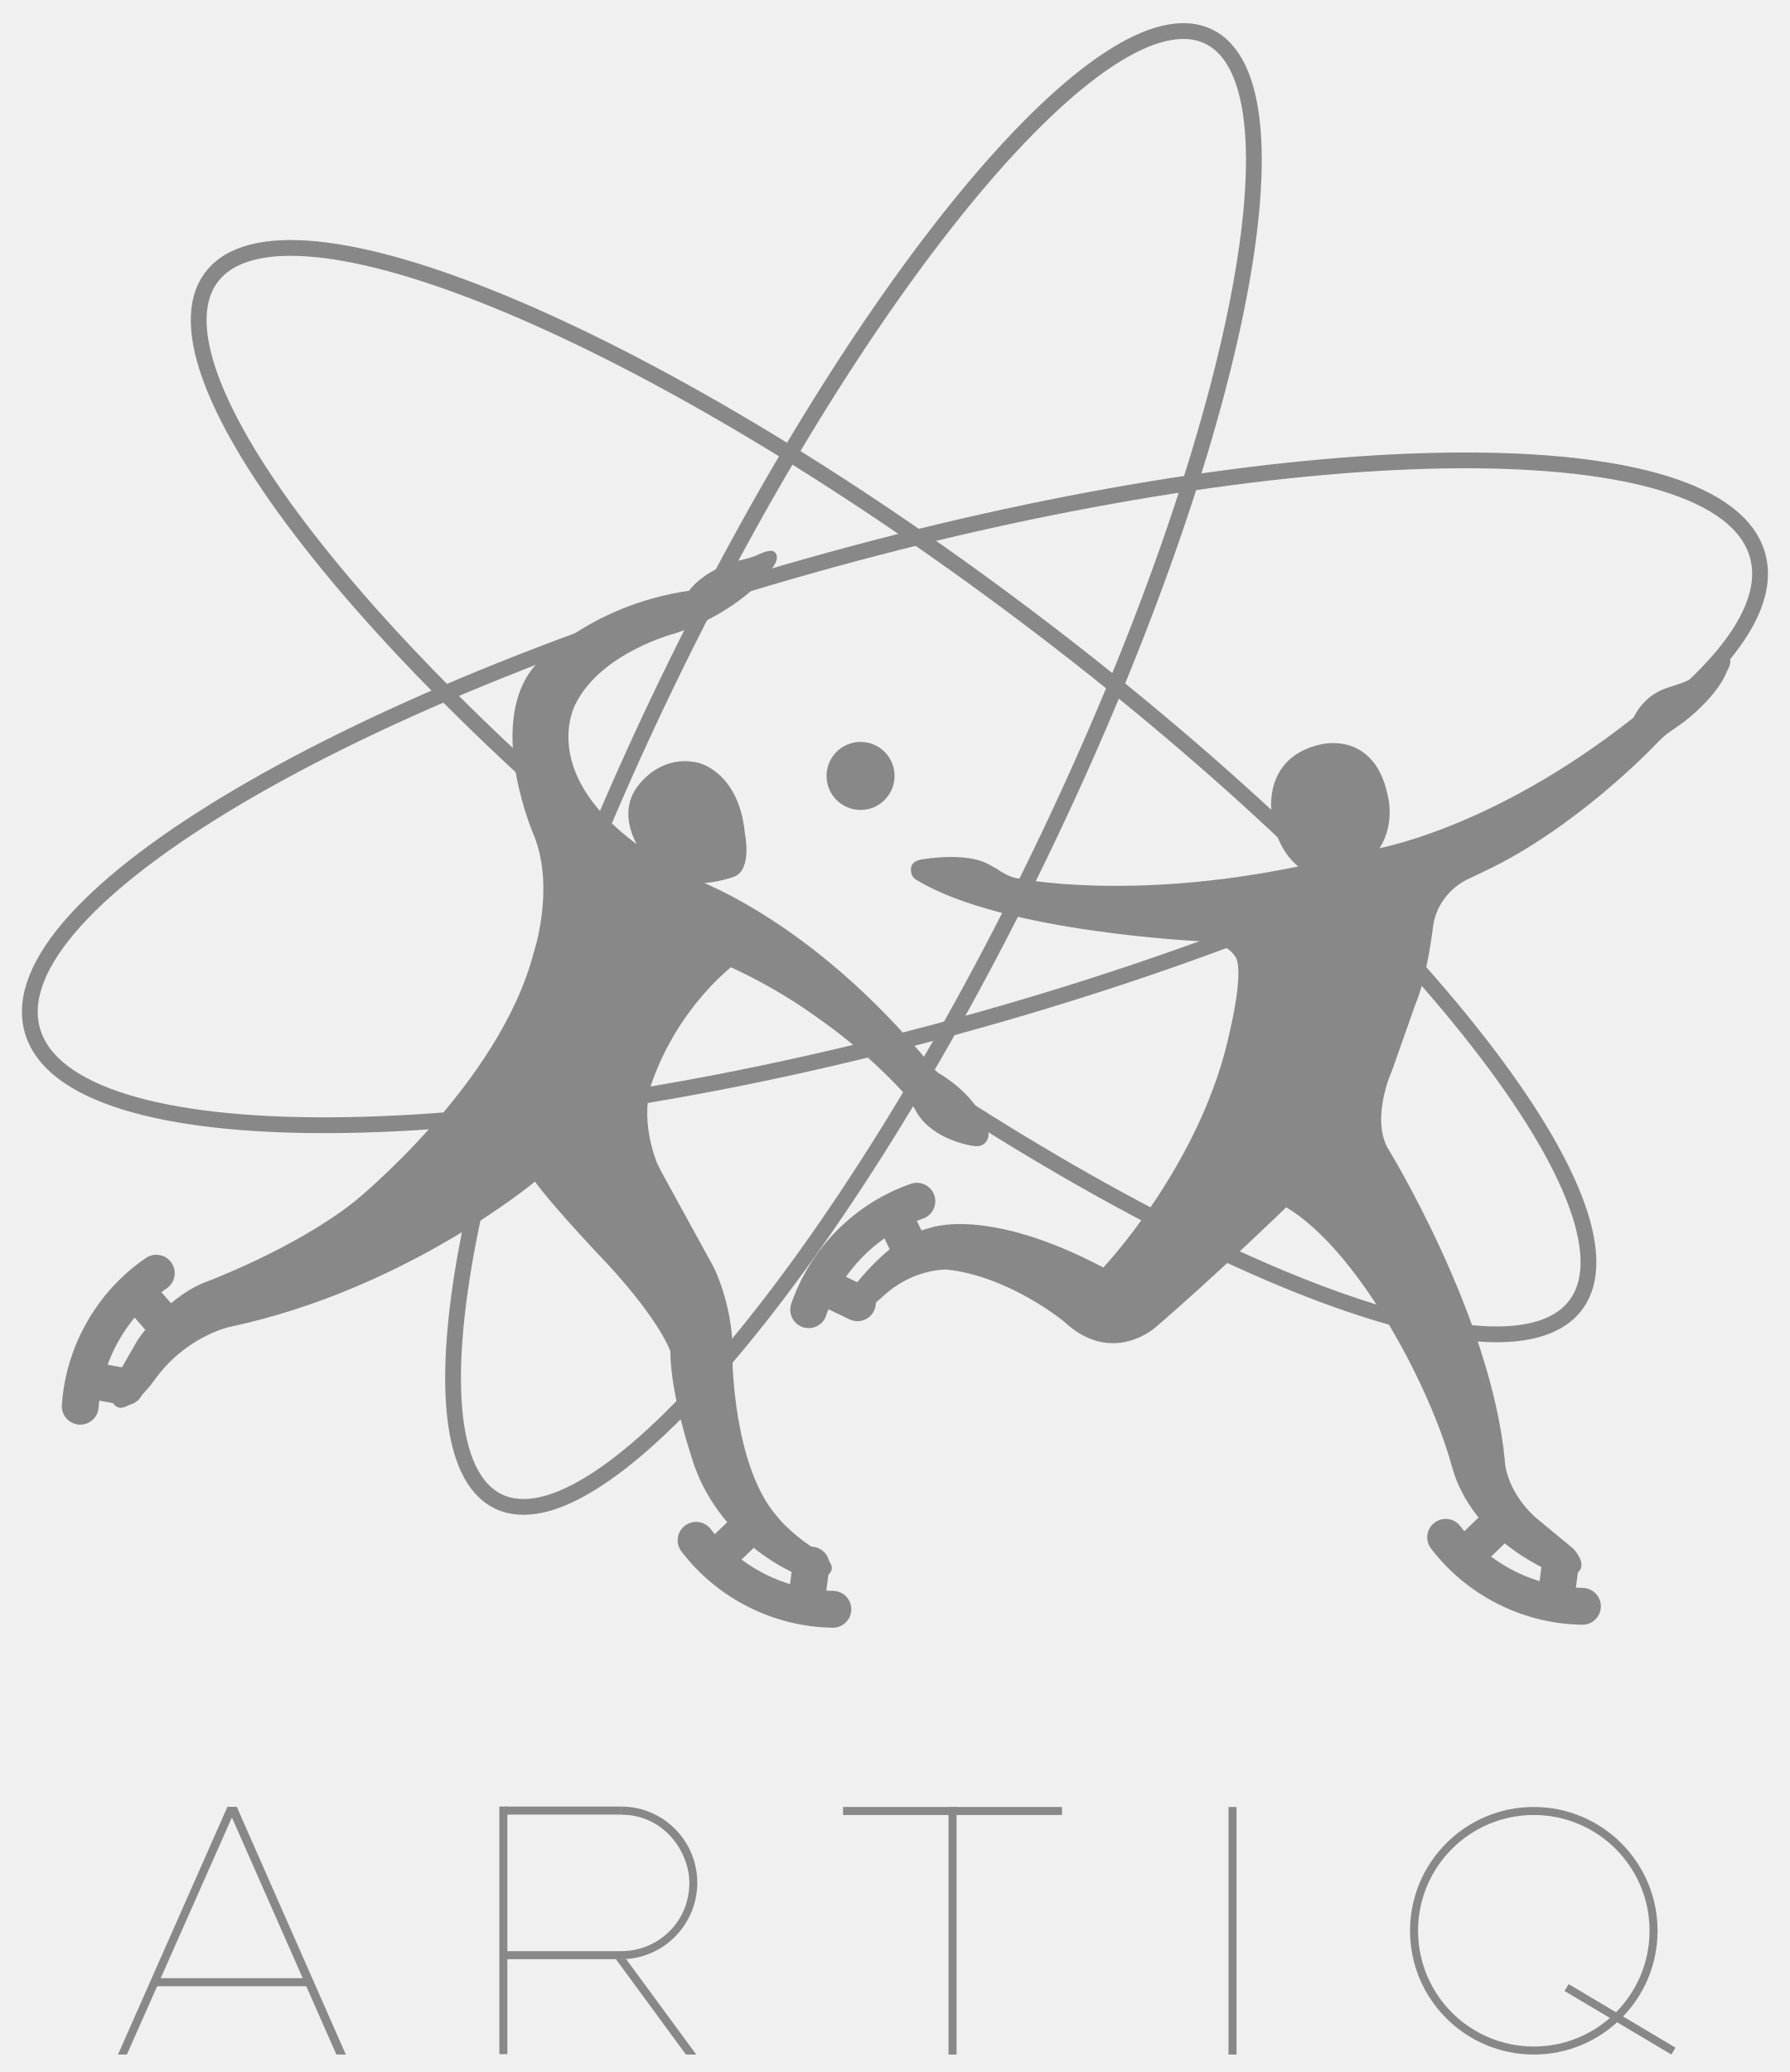
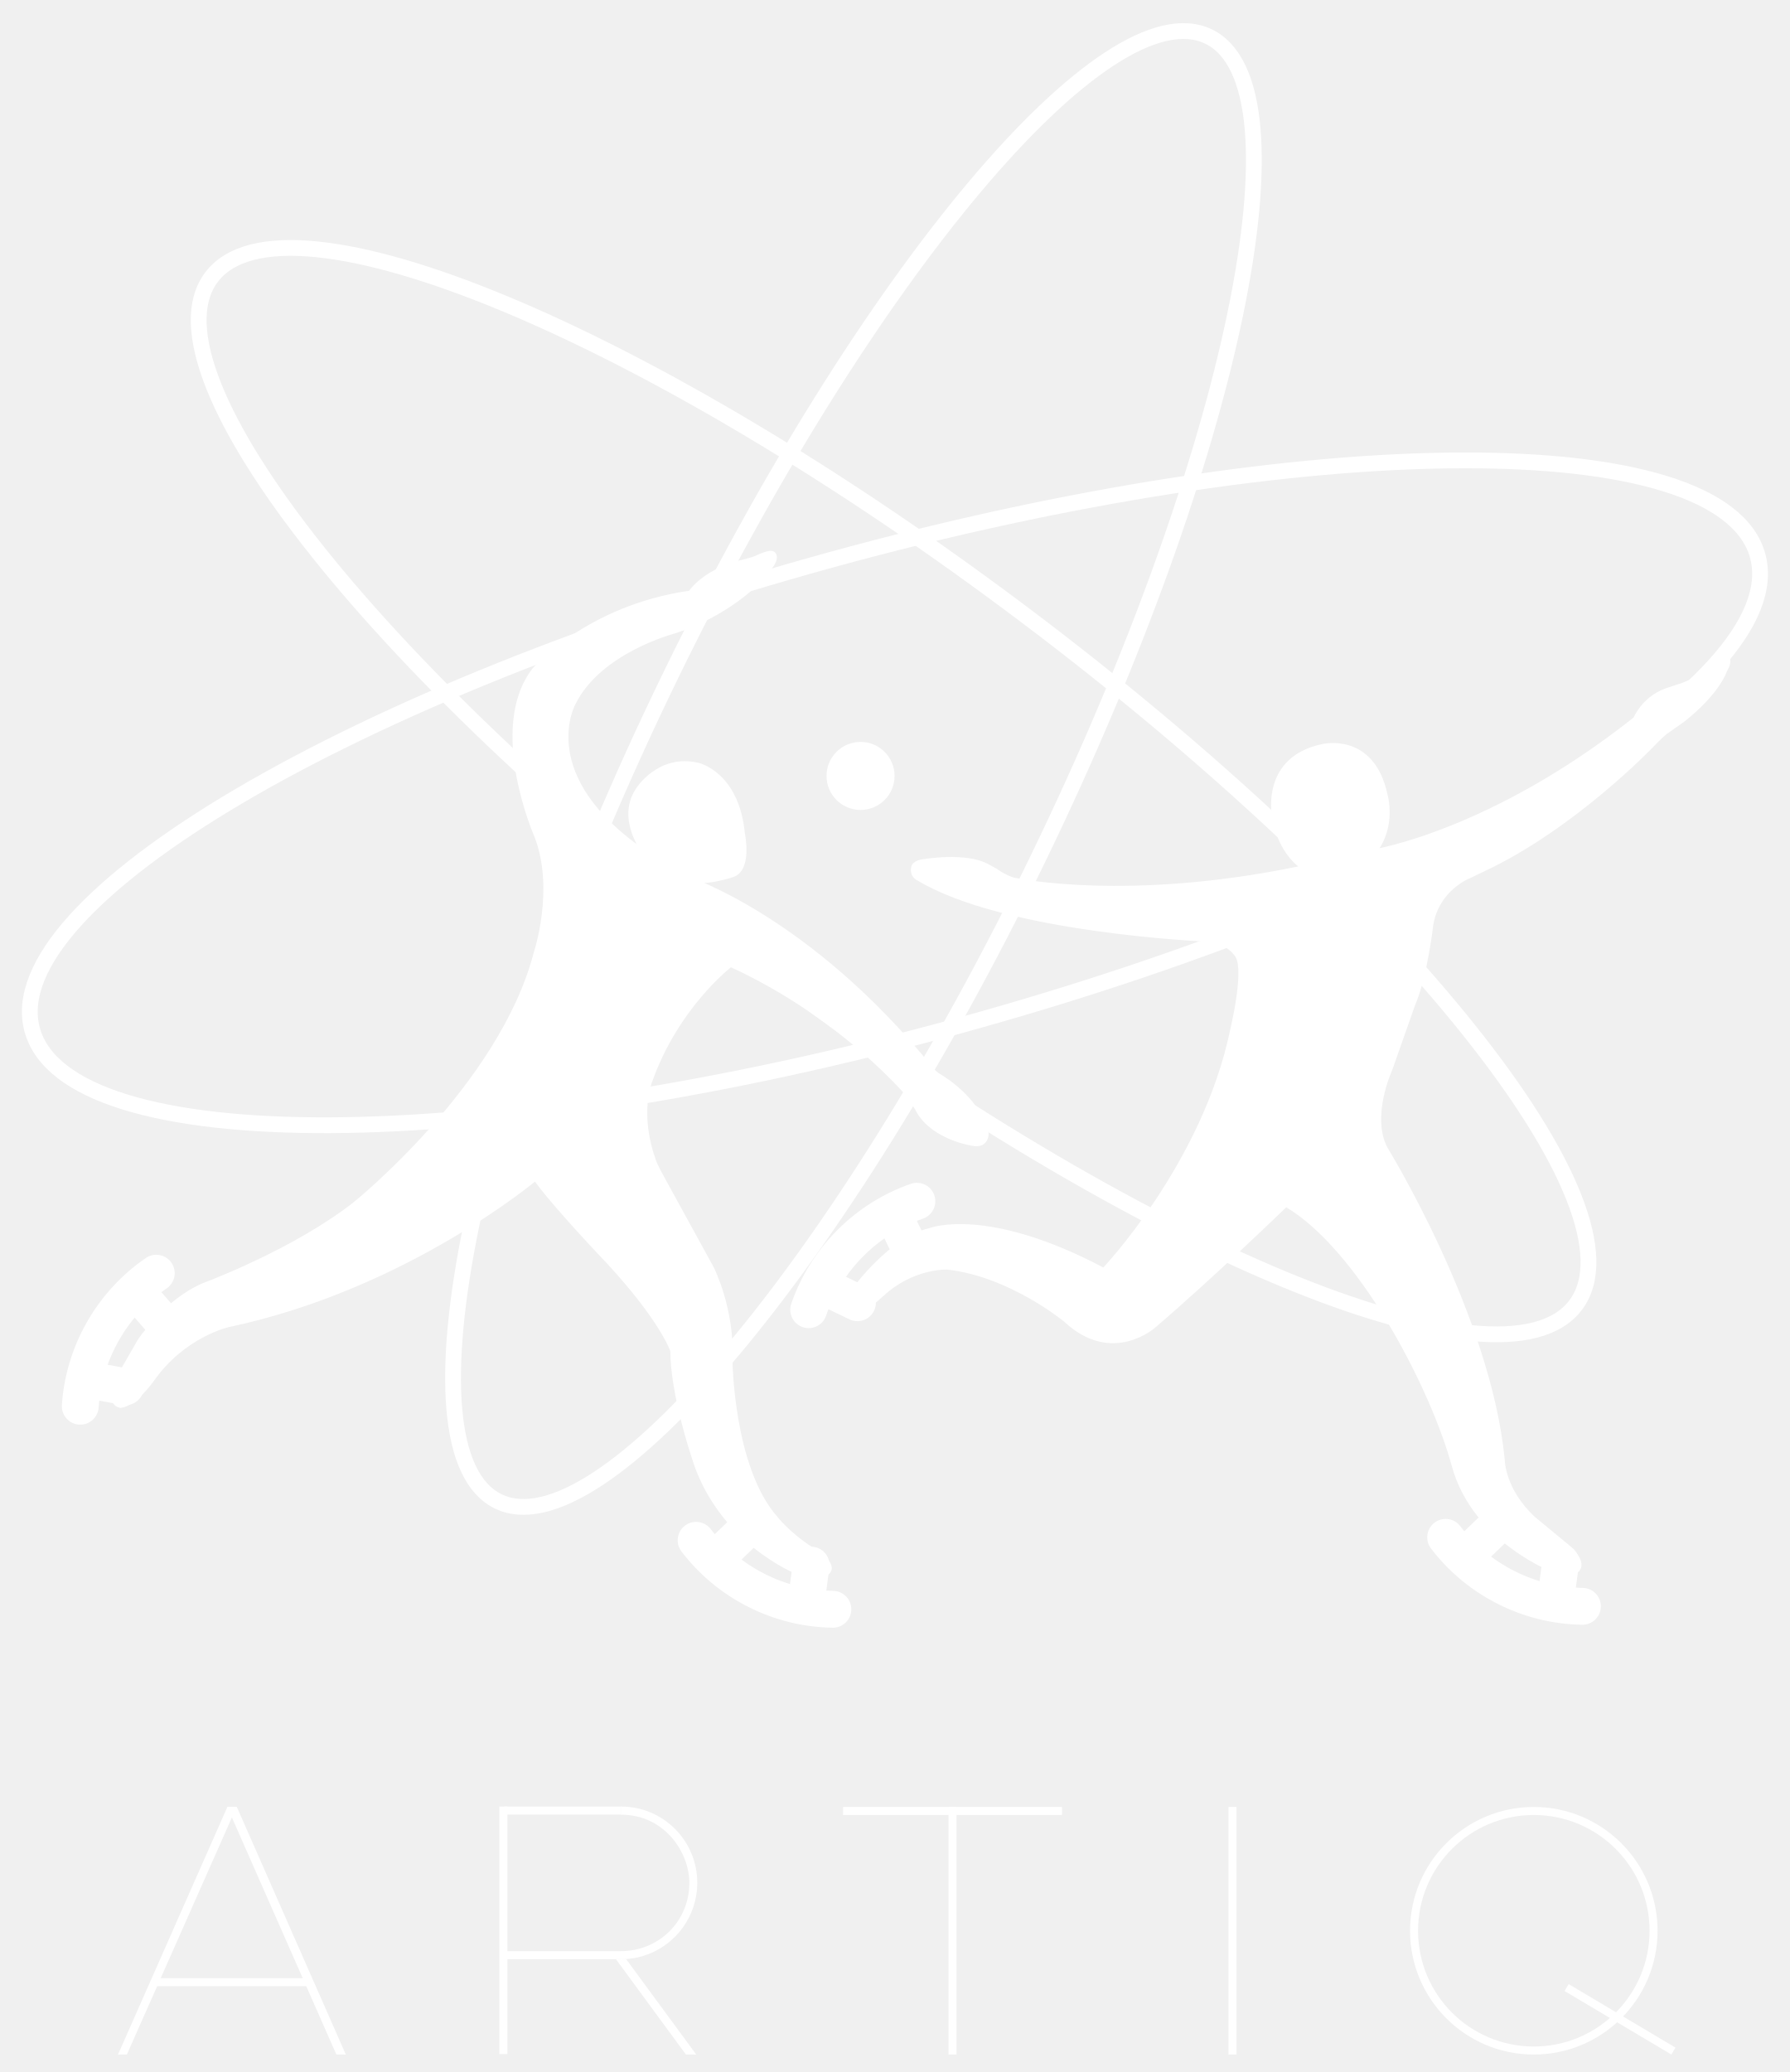
<svg xmlns="http://www.w3.org/2000/svg" version="1.1" id="Calque_1" x="0px" y="0px" width="340.157px" height="393.725px" viewBox="0 0 340.157 393.725" enable-background="new 0 0 340.157 393.725" xml:space="preserve">
  <g>
-     <path fill="#888888" stroke="#888888" stroke-miterlimit="10" d="M122.782,162.276c0,0-5.365-6.568-1.423-12.261c0,0,3.941-6.241,11.167-4.599   c0,0,7.445,1.532,8.54,13.028c0,0,1.424,6.786-1.97,7.772c0,0-5.365,1.86-8.65,0.767c0,0,22.991,7.337,46.312,36.022   c0,0,0.438,0.657,1.313,1.313c0,0,6.314,3.433,8.649,9.126l0.657,1.897c0,0,0.146,2.409-2.481,1.898c0,0-7.226-1.022-10.22-6.06   l-0.364-0.655l-1.319-2.18c0,0-12.695-15.342-34.153-25.124c0,0-10.217,7.736-15.327,22.048c0,0-2.773,6.277,0.875,15.912   l0.876,1.754l9.926,18.099c0,0,3.942,7.736,3.504,17.227c0,0,0.146,20.591,8.612,30.227c0,0,2.19,2.92,6.861,5.985   c0,0,3.942,2.336,3.357,3.797c0,0-0.583,2.188-5.839,0.436c0,0-15.035-5.838-19.852-22.189c0,0-3.941-11.685-3.941-19.861   c0,0-1.826-5.693-12.117-16.86c0,0-10.292-10.73-14.016-15.986c0,0-24.523,20.73-58.391,27.883c0,0-8.612,1.897-14.597,10.51   c0,0-3.212,4.529-5.839,4.821c0,0-3.066-0.146,0.291-6.281l3.358-5.839c0,0,4.963-7.591,12.262-10.656   c0,0,17.079-6.278,28.757-15.473c0,0,27.735-22.334,34.304-47.594c0,0,4.088-12.116,0.146-22.334c0,0-9.05-20.435-0.438-31.529   c0,0,10.073-11.827,29.635-14.6c0,0,2.336-3.796,9.197-5.692c0,0,2.773-0.585,3.796-1.167c0,0,2.189-1.023,2.627-0.584   c0,0,1.313,0.729-1.752,3.796c0,0-3.649,5.254-14.014,9.779l-2.919,1.022c0,0-14.306,3.649-19.271,13.722   C108.913,133.594,101.03,147.606,122.782,162.276z" />
-     <path fill="#888888" stroke="#888888" stroke-miterlimit="10" d="M247.881,164.831c0,0-4.672-2.482-5.694-10.218c0,0-1.897-10.363,9.051-12.7   c0,0,9.489-2.48,11.97,9.198c0,0,1.752,5.984-2.188,10.8c0,0,22.369-3.466,49.848-25.252c0,0,1.534-3.834,5.805-5.365l2.628-0.876   c0,0,3.174-0.986,4.927-2.738l1.642-1.752c0,0,1.314-1.532,1.972-1.203c0,0,1.203,0.438-0.11,2.628c0,0-1.204,4.051-7.993,9.415   l-3.284,2.299c0,0-1.094,0.877-2.737,2.629c0,0-14.779,15.436-31.859,23.427l-2.737,1.314c0,0-6.022,2.299-7.226,9.196   c0,0-1.096,9.782-3.431,15.182l-4.377,12.412c0,0-4.089,8.904-0.879,15.035c0,0,19.636,31.823,22.264,59.204   c0,0,0,5.695,5.911,11.171l5.693,4.706c0,0,3.722,2.736,2.846,4.599c0,0-0.984,1.971-3.941,0.658c0,0-15.655-5.695-19.596-20.149   c-3.941-14.457-16.826-39.458-30.4-48.654l-1.605-1.021c0,0-14.015,13.576-25.111,23.065c0,0-7.882,7.151-16.642-1.024   c0,0-10.509-8.758-22.625-10.071c0,0-6.57-0.291-12.408,5.109l-2.334,2.044c0,0-2.043,2.409-3.503,1.534   c0,0-1.971-0.657,0.875-4.599c0,0,6.861-9.343,14.014-10.949c0,0,10.658-4.379,33.137,7.59c0,0,19.269-20.143,24.524-45.841   c0,0,2.628-10.804,1.024-13.868c0,0-1.46-3.066-6.278-3.357c0,0-37.954-1.607-54.45-11.534c0,0-1.239-0.437-0.948-2.042   c0,0,0.146-0.949,2.044-1.095c0,0,7.737-1.313,11.824,0.875l1.605,0.878c0,0,2.262,1.678,4.161,1.896   c0,0,21.165,4.453,53.573-2.264L247.881,164.831z" />
-     <path fill="#888888" stroke="#888888" stroke-width="3" stroke-miterlimit="10" d="M168.508,147.441c0,2.743-2.223,4.967-4.966,4.967   s-4.965-2.224-4.965-4.967c0-2.739,2.223-4.963,4.965-4.963S168.508,144.702,168.508,147.441z" />
-     <path fill="none" stroke="#888888" stroke-width="3" stroke-miterlimit="10" d="M334.029,105.591   c6.721,24.452-61.235,64.441-151.784,89.322C91.7,219.808,12.848,220.166,6.127,195.707c-6.72-24.451,61.235-64.446,151.78-89.323   C248.455,81.496,327.309,81.139,334.029,105.591z" />
-     <path fill="none" stroke="#888888" stroke-width="3" stroke-miterlimit="10" d="M197.276,163.136   C159.992,240,114.062,294.699,94.691,285.295c-19.379-9.404-4.863-79.344,32.405-156.199C164.382,52.235,210.317-2.45,229.7,6.952   C249.081,16.354,234.562,86.283,197.276,163.136z" />
-     <path fill="none" stroke="#888888" stroke-width="3" stroke-miterlimit="10" d="M299.444,247.995   c-13.873,18.415-83.152-10.393-154.742-64.337C73.111,129.728,26.322,71.08,40.194,52.672   c13.871-18.411,83.149,10.392,154.739,64.33C266.526,170.93,313.315,229.585,299.444,247.995z" />
+     <path fill="#ffffff" stroke="#ffffff" stroke-miterlimit="10" d="M122.782,162.276c0,0-5.365-6.568-1.423-12.261c0,0,3.941-6.241,11.167-4.599   c0,0,7.445,1.532,8.54,13.028c0,0,1.424,6.786-1.97,7.772c0,0-5.365,1.86-8.65,0.767c0,0,22.991,7.337,46.312,36.022   c0,0,0.438,0.657,1.313,1.313c0,0,6.314,3.433,8.649,9.126l0.657,1.897c0,0,0.146,2.409-2.481,1.898c0,0-7.226-1.022-10.22-6.06   l-0.364-0.655l-1.319-2.18c0,0-12.695-15.342-34.153-25.124c0,0-10.217,7.736-15.327,22.048c0,0-2.773,6.277,0.875,15.912   l0.876,1.754l9.926,18.099c0,0,3.942,7.736,3.504,17.227c0,0,0.146,20.591,8.612,30.227c0,0,2.19,2.92,6.861,5.985   c0,0,3.942,2.336,3.357,3.797c0,0-0.583,2.188-5.839,0.436c0,0-15.035-5.838-19.852-22.189c0,0-3.941-11.685-3.941-19.861   c0,0-1.826-5.693-12.117-16.86c0,0-10.292-10.73-14.016-15.986c0,0-24.523,20.73-58.391,27.883c0,0-8.612,1.897-14.597,10.51   c0,0-3.212,4.529-5.839,4.821c0,0-3.066-0.146,0.291-6.281l3.358-5.839c0,0,4.963-7.591,12.262-10.656   c0,0,17.079-6.278,28.757-15.473c0,0,27.735-22.334,34.304-47.594c0,0,4.088-12.116,0.146-22.334c0,0-9.05-20.435-0.438-31.529   c0,0,10.073-11.827,29.635-14.6c0,0,2.336-3.796,9.197-5.692c0,0,2.773-0.585,3.796-1.167c0,0,2.189-1.023,2.627-0.584   c0,0,1.313,0.729-1.752,3.796c0,0-3.649,5.254-14.014,9.779l-2.919,1.022c0,0-14.306,3.649-19.271,13.722   C108.913,133.594,101.03,147.606,122.782,162.276z" />
+     <path fill="#ffffff" stroke="#ffffff" stroke-miterlimit="10" d="M247.881,164.831c0,0-4.672-2.482-5.694-10.218c0,0-1.897-10.363,9.051-12.7   c0,0,9.489-2.48,11.97,9.198c0,0,1.752,5.984-2.188,10.8c0,0,22.369-3.466,49.848-25.252c0,0,1.534-3.834,5.805-5.365l2.628-0.876   c0,0,3.174-0.986,4.927-2.738l1.642-1.752c0,0,1.314-1.532,1.972-1.203c0,0,1.203,0.438-0.11,2.628c0,0-1.204,4.051-7.993,9.415   l-3.284,2.299c0,0-1.094,0.877-2.737,2.629c0,0-14.779,15.436-31.859,23.427l-2.737,1.314c0,0-6.022,2.299-7.226,9.196   c0,0-1.096,9.782-3.431,15.182l-4.377,12.412c0,0-4.089,8.904-0.879,15.035c0,0,19.636,31.823,22.264,59.204   c0,0,0,5.695,5.911,11.171l5.693,4.706c0,0,3.722,2.736,2.846,4.599c0,0-0.984,1.971-3.941,0.658c0,0-15.655-5.695-19.596-20.149   c-3.941-14.457-16.826-39.458-30.4-48.654l-1.605-1.021c0,0-14.015,13.576-25.111,23.065c0,0-7.882,7.151-16.642-1.024   c0,0-10.509-8.758-22.625-10.071c0,0-6.57-0.291-12.408,5.109l-2.334,2.044c0,0-2.043,2.409-3.503,1.534   c0,0-1.971-0.657,0.875-4.599c0,0,6.861-9.343,14.014-10.949c0,0,10.658-4.379,33.137,7.59c0,0,19.269-20.143,24.524-45.841   c0,0,2.628-10.804,1.024-13.868c0,0-1.46-3.066-6.278-3.357c0,0-37.954-1.607-54.45-11.534c0,0-1.239-0.437-0.948-2.042   c0,0,0.146-0.949,2.044-1.095c0,0,7.737-1.313,11.824,0.875l1.605,0.878c0,0,2.262,1.678,4.161,1.896   c0,0,21.165,4.453,53.573-2.264L247.881,164.831z" />
+     <path fill="#ffffff" stroke="#ffffff" stroke-width="3" stroke-miterlimit="10" d="M168.508,147.441c0,2.743-2.223,4.967-4.966,4.967   s-4.965-2.224-4.965-4.967c0-2.739,2.223-4.963,4.965-4.963S168.508,144.702,168.508,147.441z" />
+     <path fill="none" stroke="#ffffff" stroke-width="3" stroke-miterlimit="10" d="M334.029,105.591   c6.721,24.452-61.235,64.441-151.784,89.322C91.7,219.808,12.848,220.166,6.127,195.707c-6.72-24.451,61.235-64.446,151.78-89.323   C248.455,81.496,327.309,81.139,334.029,105.591z" />
+     <path fill="none" stroke="#ffffff" stroke-width="3" stroke-miterlimit="10" d="M197.276,163.136   C159.992,240,114.062,294.699,94.691,285.295c-19.379-9.404-4.863-79.344,32.405-156.199C164.382,52.235,210.317-2.45,229.7,6.952   C249.081,16.354,234.562,86.283,197.276,163.136z" />
+     <path fill="none" stroke="#ffffff" stroke-width="3" stroke-miterlimit="10" d="M299.444,247.995   c-13.873,18.415-83.152-10.393-154.742-64.337C73.111,129.728,26.322,71.08,40.194,52.672   c13.871-18.411,83.149,10.392,154.739,64.33C266.526,170.93,313.315,229.585,299.444,247.995z" />
    <g>
-       <path fill="none" stroke="#888888" stroke-width="7" stroke-linecap="round" stroke-linejoin="round" stroke-miterlimit="10" d="    M300.731,305.236c-4.896-0.075-9.85-1.232-14.515-3.588c-4.651-2.35-8.518-5.639-11.482-9.521" />
-       <line fill="none" stroke="#888888" stroke-width="7" stroke-linecap="round" stroke-linejoin="round" stroke-miterlimit="10" x1="278.504" y1="295.616" x2="283.89" y2="290.43" />
-       <line fill="none" stroke="#888888" stroke-width="7" stroke-linecap="round" stroke-linejoin="round" stroke-miterlimit="10" x1="295.616" y1="304.256" x2="296.59" y2="296.843" />
+       <path fill="none" stroke="#ffffff" stroke-width="7" stroke-linecap="round" stroke-linejoin="round" stroke-miterlimit="10" d="    M300.731,305.236c-4.896-0.075-9.85-1.232-14.515-3.588c-4.651-2.35-8.518-5.639-11.482-9.521" />
+       <line fill="none" stroke="#ffffff" stroke-width="7" stroke-linecap="round" stroke-linejoin="round" stroke-miterlimit="10" x1="278.504" y1="295.616" x2="283.89" y2="290.43" />
+       <line fill="none" stroke="#ffffff" stroke-width="7" stroke-linecap="round" stroke-linejoin="round" stroke-miterlimit="10" x1="295.616" y1="304.256" x2="296.59" y2="296.843" />
    </g>
    <g>
-       <path fill="none" stroke="#888888" stroke-width="7" stroke-linecap="round" stroke-linejoin="round" stroke-miterlimit="10" d="    M153.685,248.87c1.599-4.627,4.244-8.974,7.938-12.671c3.682-3.687,8.014-6.335,12.626-7.938" />
-       <line fill="none" stroke="#888888" stroke-width="7" stroke-linecap="round" stroke-linejoin="round" stroke-miterlimit="10" x1="169.758" y1="230.753" x2="173.006" y2="237.486" />
-       <line fill="none" stroke="#888888" stroke-width="7" stroke-linecap="round" stroke-linejoin="round" stroke-miterlimit="10" x1="156.212" y1="244.312" x2="162.951" y2="247.552" />
+       <path fill="none" stroke="#ffffff" stroke-width="7" stroke-linecap="round" stroke-linejoin="round" stroke-miterlimit="10" d="    M153.685,248.87c1.599-4.627,4.244-8.974,7.938-12.671c3.682-3.687,8.014-6.335,12.626-7.938" />
+       <line fill="none" stroke="#ffffff" stroke-width="7" stroke-linecap="round" stroke-linejoin="round" stroke-miterlimit="10" x1="169.758" y1="230.753" x2="173.006" y2="237.486" />
+       <line fill="none" stroke="#ffffff" stroke-width="7" stroke-linecap="round" stroke-linejoin="round" stroke-miterlimit="10" x1="156.212" y1="244.312" x2="162.951" y2="247.552" />
    </g>
    <g>
-       <path fill="none" stroke="#888888" stroke-width="7" stroke-linecap="round" stroke-linejoin="round" stroke-miterlimit="10" d="    M158.285,305.8c-4.895-0.076-9.851-1.233-14.514-3.588c-4.651-2.349-8.518-5.639-11.482-9.522" />
-       <line fill="none" stroke="#888888" stroke-width="7" stroke-linecap="round" stroke-linejoin="round" stroke-miterlimit="10" x1="136.057" y1="296.179" x2="141.443" y2="290.994" />
-       <line fill="none" stroke="#888888" stroke-width="7" stroke-linecap="round" stroke-linejoin="round" stroke-miterlimit="10" x1="153.167" y1="304.818" x2="154.143" y2="297.405" />
+       <path fill="none" stroke="#ffffff" stroke-width="7" stroke-linecap="round" stroke-linejoin="round" stroke-miterlimit="10" d="    M158.285,305.8c-4.895-0.076-9.851-1.233-14.514-3.588c-4.651-2.349-8.518-5.639-11.482-9.522" />
+       <line fill="none" stroke="#ffffff" stroke-width="7" stroke-linecap="round" stroke-linejoin="round" stroke-miterlimit="10" x1="136.057" y1="296.179" x2="141.443" y2="290.994" />
+       <line fill="none" stroke="#ffffff" stroke-width="7" stroke-linecap="round" stroke-linejoin="round" stroke-miterlimit="10" x1="153.167" y1="304.818" x2="154.143" y2="297.405" />
    </g>
    <g>
-       <path fill="none" stroke="#888888" stroke-width="7" stroke-linecap="round" stroke-linejoin="round" stroke-miterlimit="10" d="    M15.252,267.214c0.331-4.888,1.746-9.776,4.342-14.311c2.588-4.521,6.076-8.21,10.107-10.97" />
-       <line fill="none" stroke="#888888" stroke-width="7" stroke-linecap="round" stroke-linejoin="round" stroke-miterlimit="10" x1="26.022" y1="245.519" x2="30.918" y2="251.165" />
-       <line fill="none" stroke="#888888" stroke-width="7" stroke-linecap="round" stroke-linejoin="round" stroke-miterlimit="10" x1="16.5" y1="262.151" x2="23.85" y2="263.513" />
+       <path fill="none" stroke="#ffffff" stroke-width="7" stroke-linecap="round" stroke-linejoin="round" stroke-miterlimit="10" d="    M15.252,267.214c0.331-4.888,1.746-9.776,4.342-14.311c2.588-4.521,6.076-8.21,10.107-10.97" />
+       <line fill="none" stroke="#ffffff" stroke-width="7" stroke-linecap="round" stroke-linejoin="round" stroke-miterlimit="10" x1="26.022" y1="245.519" x2="30.918" y2="251.165" />
+       <line fill="none" stroke="#ffffff" stroke-width="7" stroke-linecap="round" stroke-linejoin="round" stroke-miterlimit="10" x1="16.5" y1="262.151" x2="23.85" y2="263.513" />
    </g>
  </g>
  <g>
-     <rect fill="#888888" x="233.467" y="343.364" width="1.528" height="47.041" />
+     <rect fill="#ffffff" x="233.467" y="343.364" width="1.528" height="47.041" />
  </g>
  <g>
-     <rect fill="#888888" x="180.259" y="343.364" width="1.526" height="47.041" />
-     <rect fill="#888888" x="160.216" y="343.364" width="41.612" height="1.527" />
+     <rect fill="#ffffff" x="180.259" y="343.364" width="1.526" height="47.041" />
+     <rect fill="#ffffff" x="160.216" y="343.364" width="41.612" height="1.527" />
  </g>
  <g>
-     <polygon fill="#888888" points="24.112,390.407 22.426,390.407 43.206,343.368 44.956,343.358  " />
-     <polygon fill="#888888" points="63.928,390.407 65.72,390.407 45.009,343.361 43.192,343.361  " />
-     <polygon fill="#888888" points="58.498,375.898 59.842,377.422 29.376,377.422 30.372,375.898  " />
+     <polygon fill="#ffffff" points="24.112,390.407 22.426,390.407 43.206,343.368 44.956,343.358  " />
+     <polygon fill="#ffffff" points="63.928,390.407 65.72,390.407 45.009,343.361 43.192,343.361  " />
+     <polygon fill="#ffffff" points="58.498,375.898 59.842,377.422 29.376,377.422 30.372,375.898  " />
  </g>
-   <path fill="#888888" d="M137.099,356.405" />
+   <path fill="#ffffff" d="M137.099,356.405" />
  <g>
-     <path fill="#888888" d="M291.489,343.364c-12.989,0-23.519,10.534-23.519,23.522s10.53,23.519,23.519,23.519c12.993,0,23.521-10.53,23.521-23.519   S304.482,343.364,291.489,343.364z M291.489,388.882c-12.147,0-21.996-9.848-21.996-21.995c0-12.15,9.849-21.999,21.996-21.999   c12.149,0,22,9.849,22,21.999C313.489,379.034,303.639,388.882,291.489,388.882z" />
-     <polygon fill="#888888" points="318.414,389.097 317.631,390.405 297.335,378.334 298.11,377.022  " />
+     <path fill="#ffffff" d="M291.489,343.364c-12.989,0-23.519,10.534-23.519,23.522s10.53,23.519,23.519,23.519c12.993,0,23.521-10.53,23.521-23.519   S304.482,343.364,291.489,343.364z M291.489,388.882c-12.147,0-21.996-9.848-21.996-21.995c0-12.15,9.849-21.999,21.996-21.999   c12.149,0,22,9.849,22,21.999C313.489,379.034,303.639,388.882,291.489,388.882z" />
+     <polygon fill="#ffffff" points="318.414,389.097 317.631,390.405 297.335,378.334 298.11,377.022  " />
  </g>
  <g>
-     <rect fill="#888888" x="94.9" y="343.286" width="1.526" height="47.041" />
-     <polyline fill="#888888" points="118.165,370.763 95.97,370.763 95.97,372.289 118.165,372.289  " />
-     <rect fill="#888888" x="95.864" y="343.286" width="22.215" height="1.527" />
-     <polygon fill="#888888" points="130.357,390.407 132.317,390.407 118.994,372.273 117.04,372.273  " />
-     <path fill="#888888" d="M118.042,343.286v1.544c8.302,0,12.964,7.229,12.964,12.935c0,7.491-5.97,12.996-12.964,12.996v1.528   c7.995,0,14.47-6.533,14.47-14.524C132.512,349.768,126.036,343.286,118.042,343.286z" />
+     <rect fill="#ffffff" x="94.9" y="343.286" width="1.526" height="47.041" />
+     <polyline fill="#ffffff" points="118.165,370.763 95.97,370.763 95.97,372.289 118.165,372.289  " />
+     <rect fill="#ffffff" x="95.864" y="343.286" width="22.215" height="1.527" />
+     <polygon fill="#ffffff" points="130.357,390.407 132.317,390.407 118.994,372.273 117.04,372.273  " />
+     <path fill="#ffffff" d="M118.042,343.286v1.544c8.302,0,12.964,7.229,12.964,12.935c0,7.491-5.97,12.996-12.964,12.996v1.528   c7.995,0,14.47-6.533,14.47-14.524C132.512,349.768,126.036,343.286,118.042,343.286z" />
  </g>
</svg>
